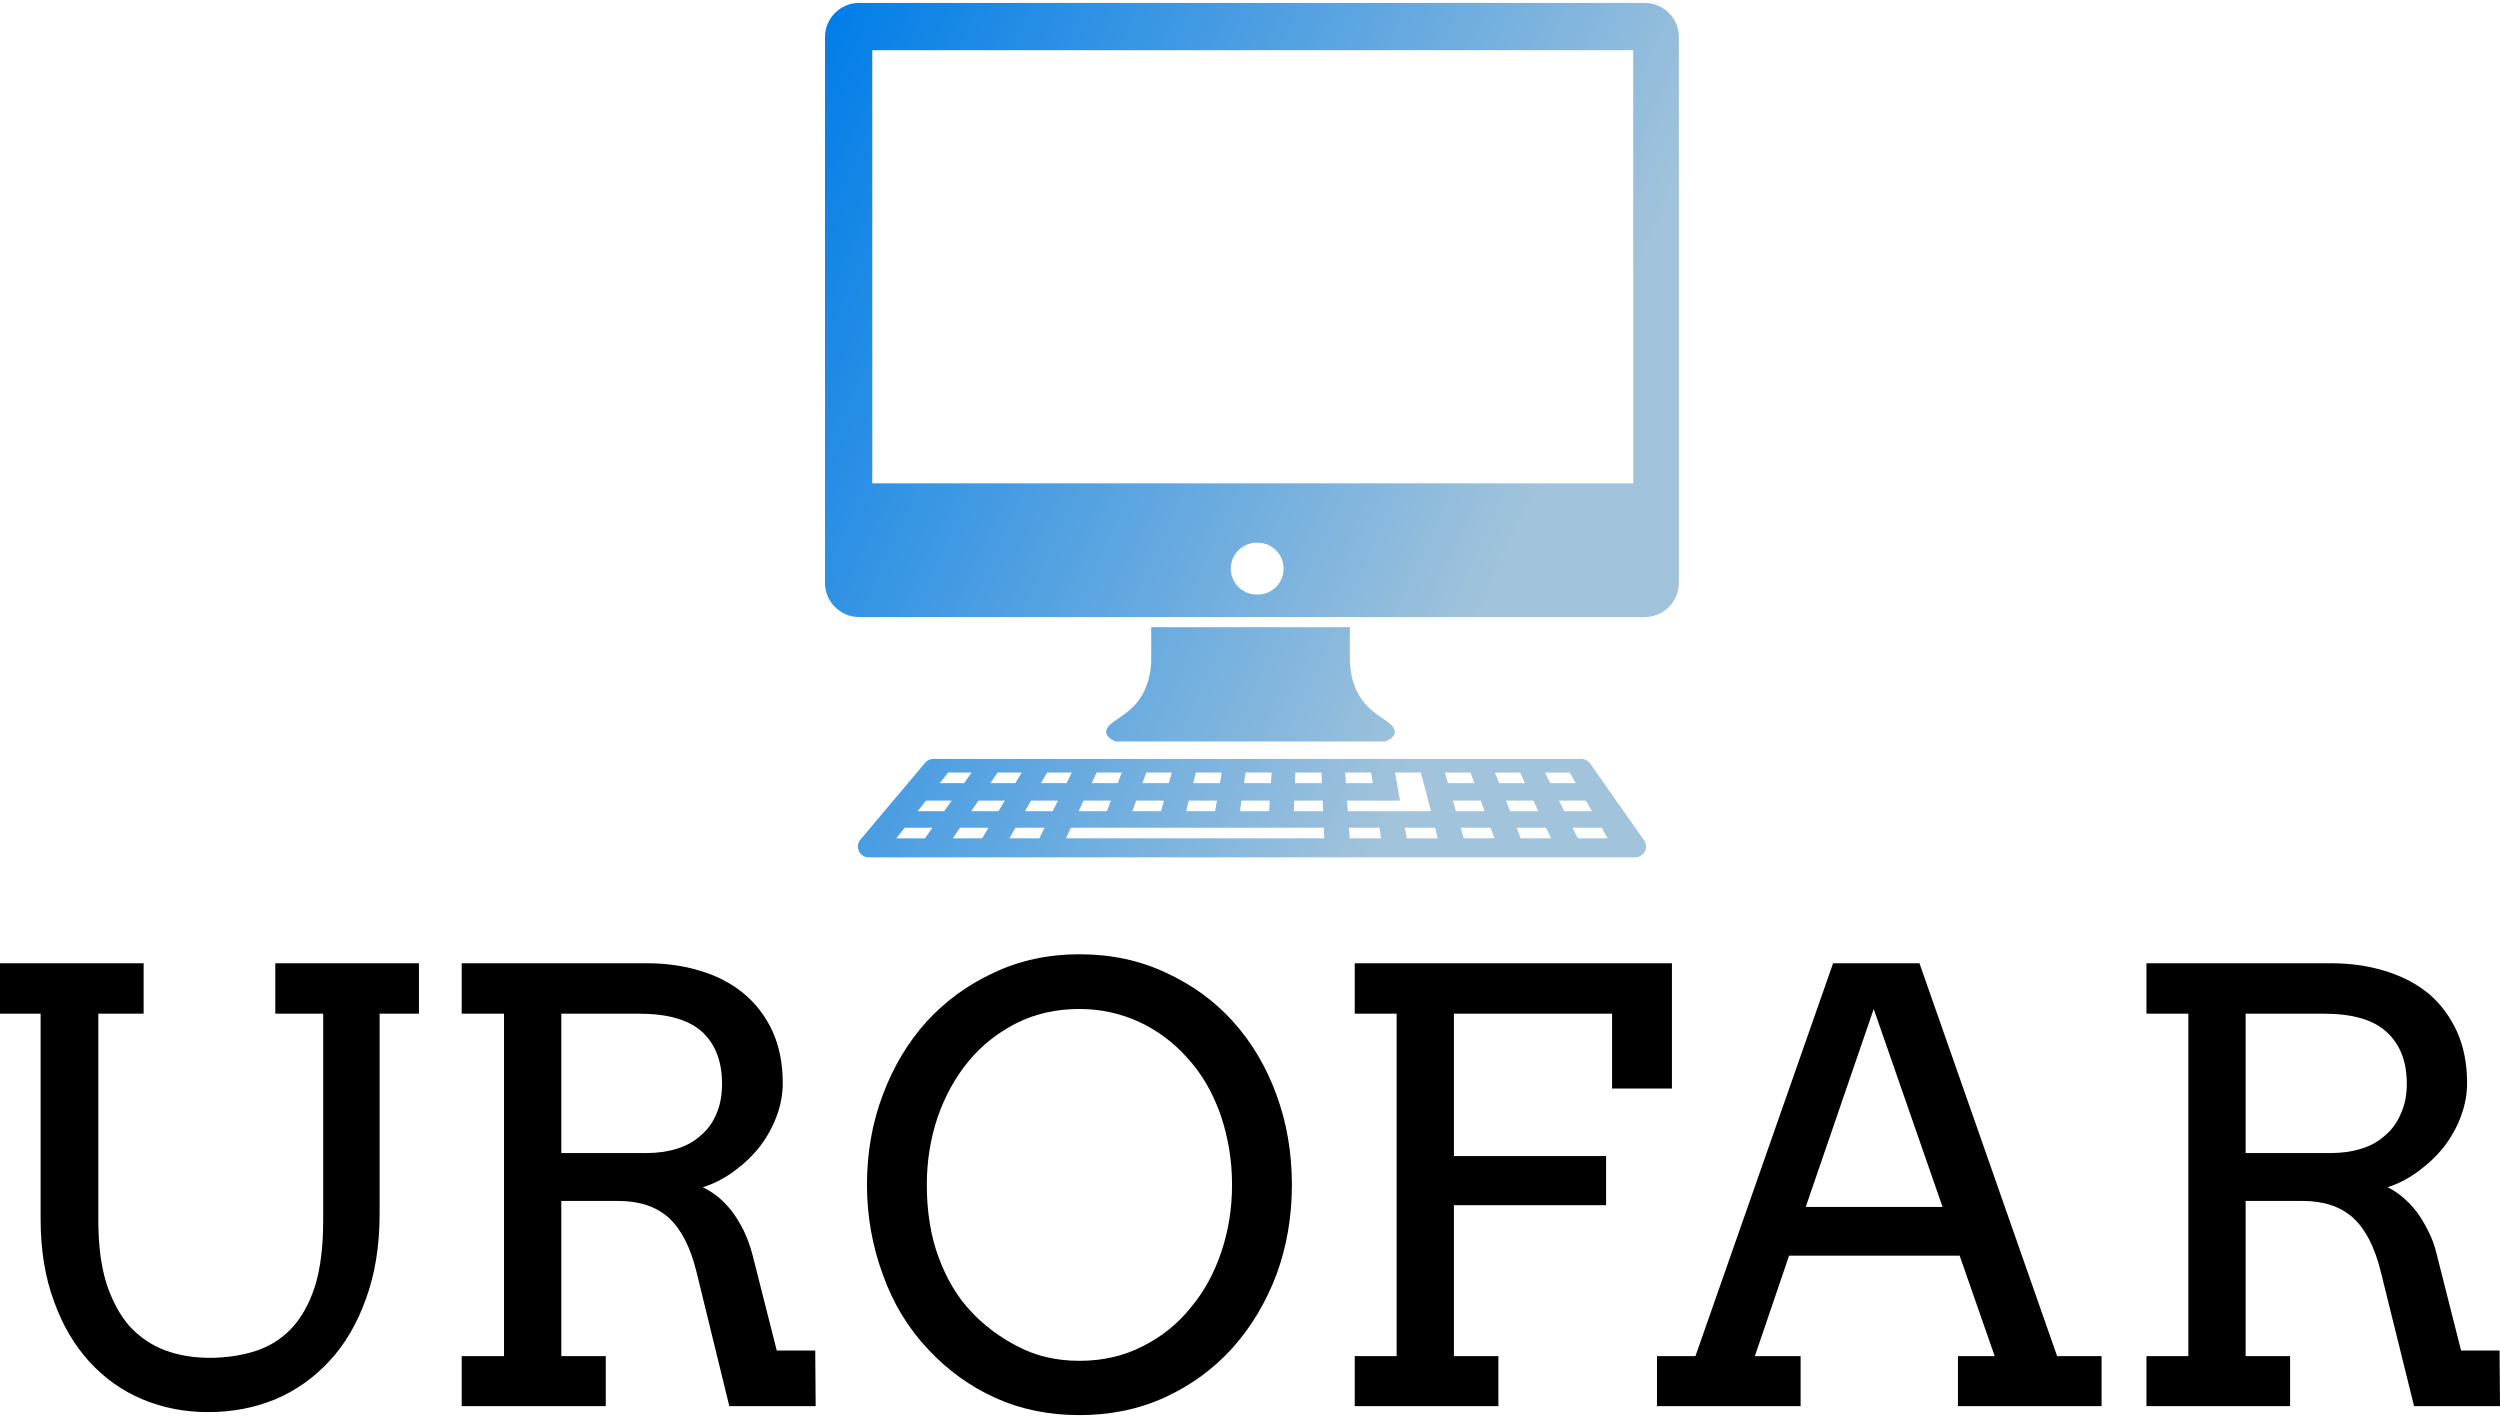
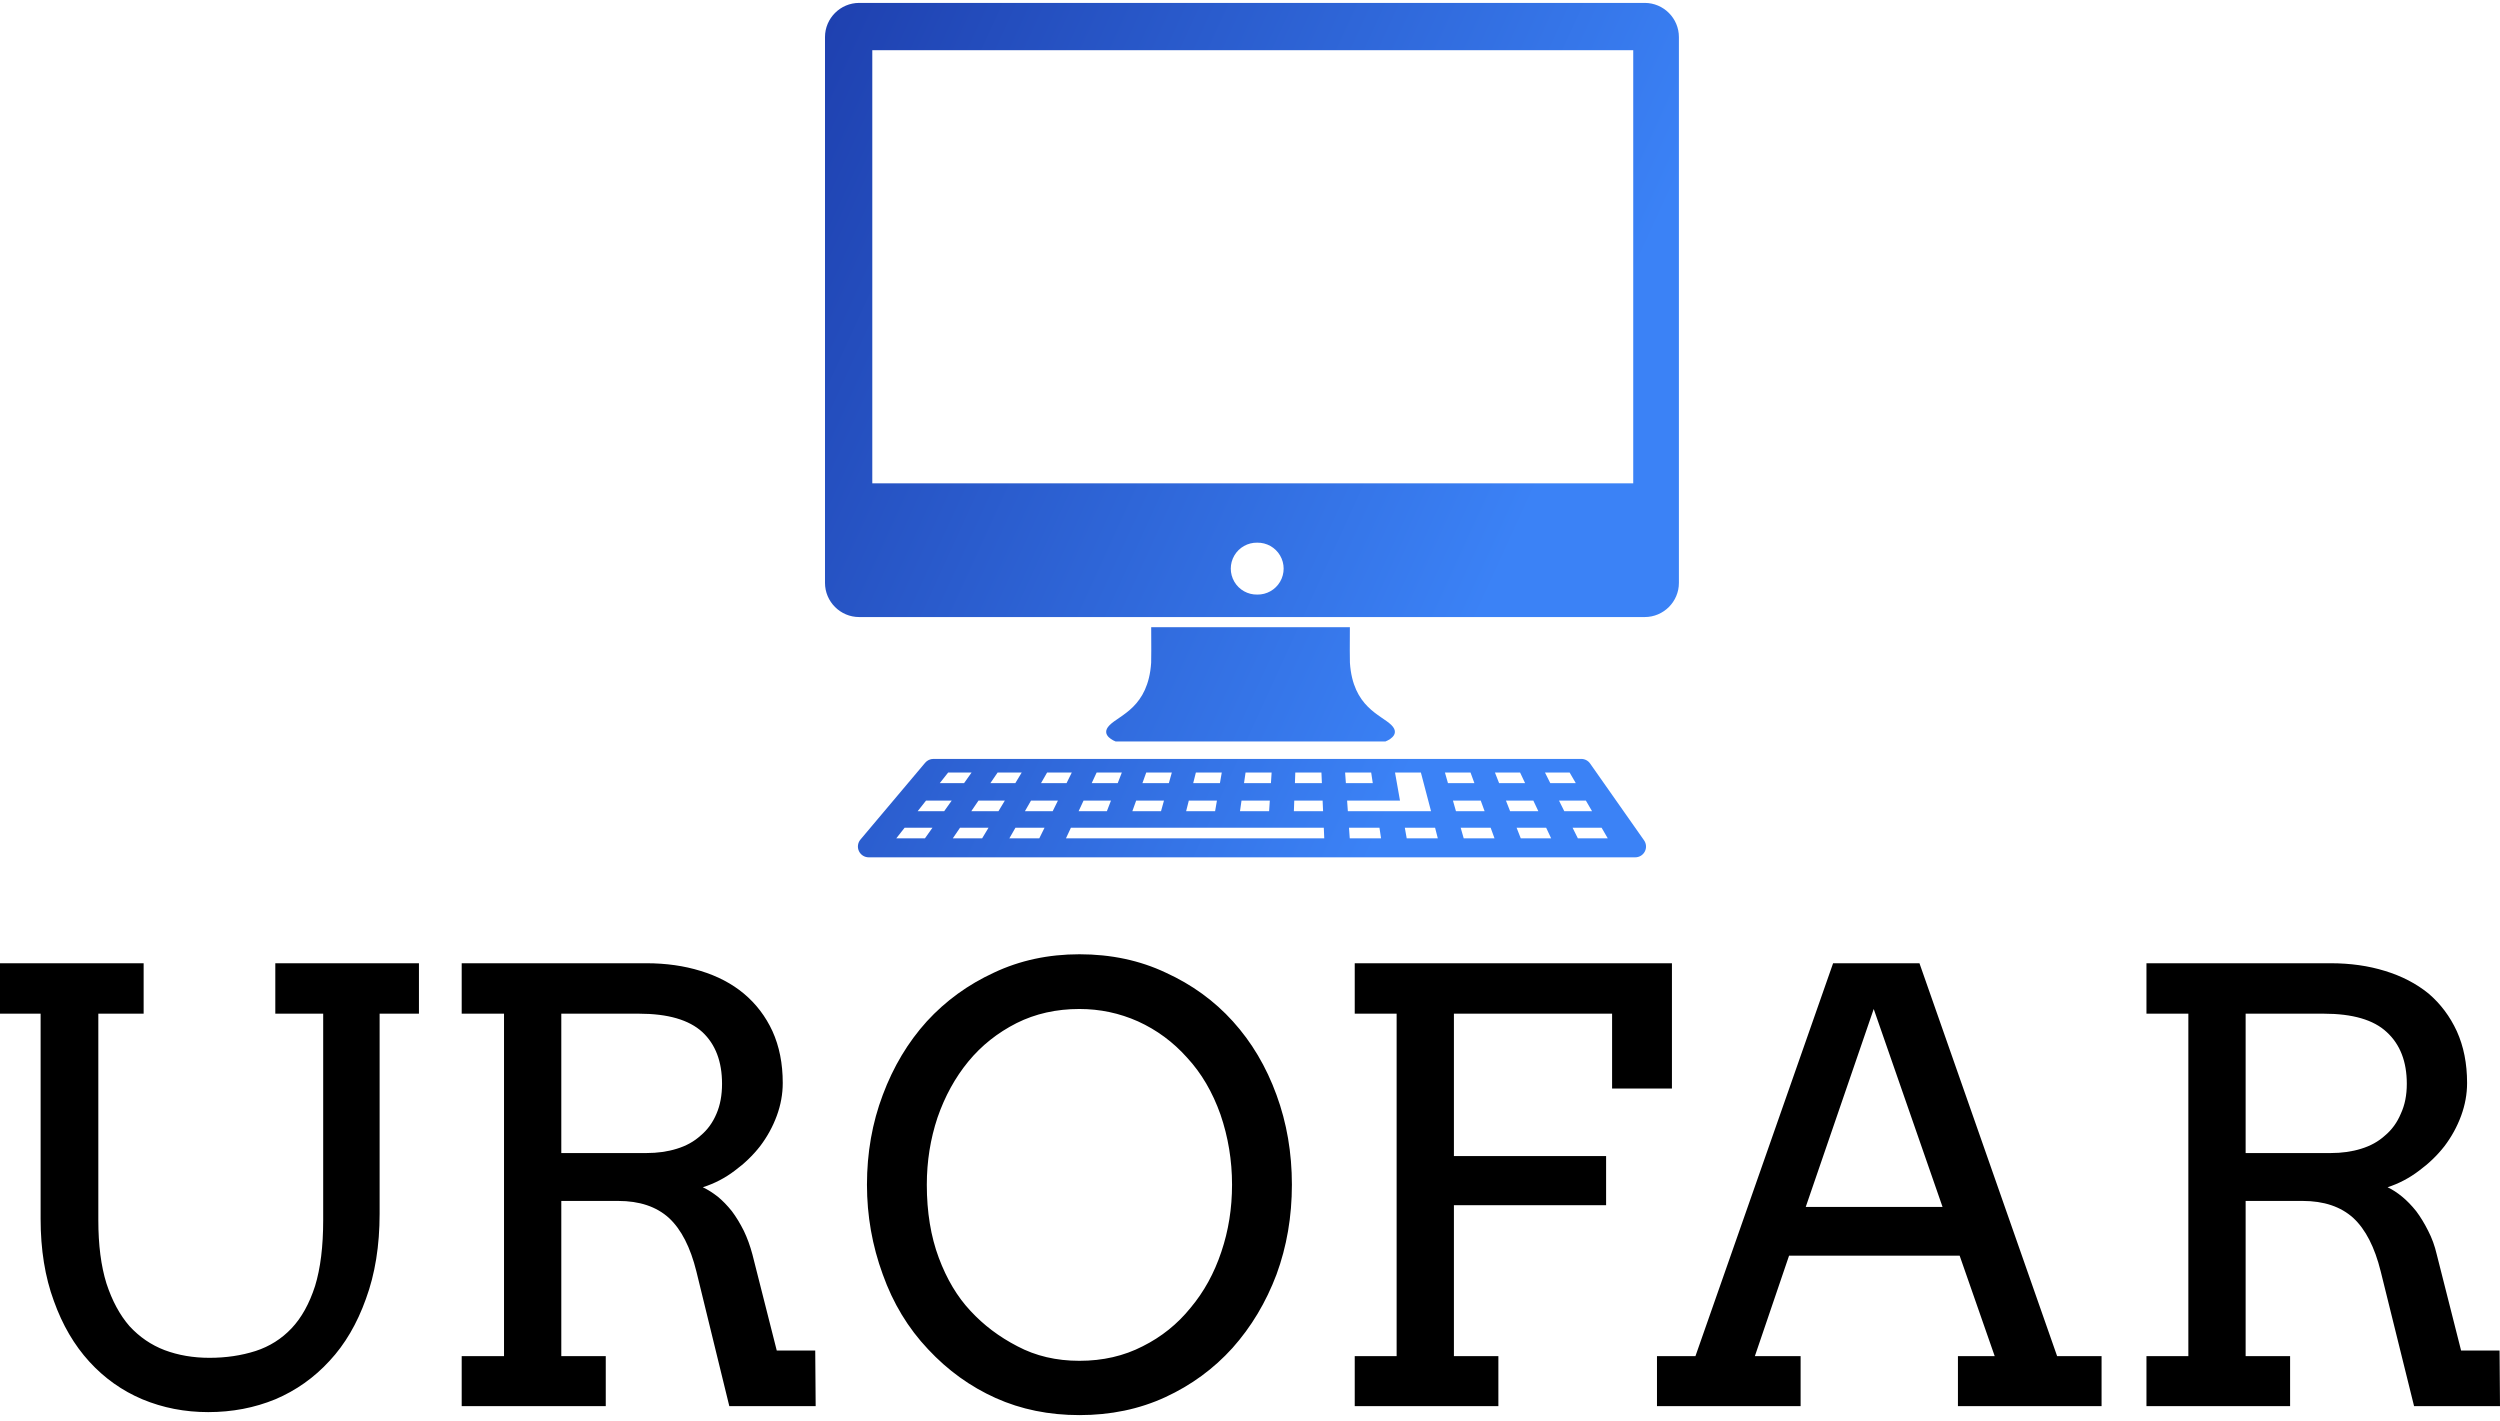
<svg xmlns="http://www.w3.org/2000/svg" data-v-423bf9ae="" viewBox="0 0 325.492 185" class="iconAbove">
-   <g data-v-423bf9ae="" id="136409e3-c43a-4c04-adb8-6688510b2bfa" fill="#000000" transform="matrix(5.565863,0,0,5.565863,-4.28572,108.2126)">
+   <g data-v-423bf9ae="" id="6112fb24-d258-4926-8013-60b0cc9746e6" fill="#000000" transform="matrix(5.565863,0,0,5.565863,-4.28572,108.2126)">
    <path d="M0.77 4.27L0.77 3.09L4.13 3.09L4.13 4.27L3.07 4.27L3.07 9.10Q3.07 9.97 3.26 10.58Q3.46 11.19 3.80 11.58Q4.15 11.96 4.62 12.14Q5.10 12.32 5.67 12.32L5.67 12.32Q6.25 12.32 6.75 12.16Q7.24 12.00 7.59 11.63Q7.94 11.26 8.14 10.64Q8.33 10.02 8.33 9.10L8.33 9.10L8.33 4.27L7.21 4.27L7.21 3.09L10.57 3.09L10.57 4.27L9.65 4.27L9.65 8.95Q9.65 10.07 9.33 10.94Q9.02 11.81 8.48 12.39Q7.94 12.98 7.21 13.29Q6.48 13.59 5.64 13.59L5.64 13.59Q4.82 13.59 4.10 13.29Q3.39 12.99 2.86 12.41Q2.33 11.83 2.03 10.99Q1.72 10.15 1.72 9.07L1.72 9.07L1.72 4.27L0.77 4.27ZM11.57 4.27L11.57 3.09L15.89 3.09Q16.58 3.09 17.16 3.27Q17.75 3.45 18.17 3.80Q18.60 4.16 18.84 4.68Q19.08 5.21 19.08 5.89L19.08 5.89Q19.08 6.28 18.94 6.66Q18.80 7.04 18.55 7.37Q18.30 7.69 17.96 7.94Q17.62 8.20 17.21 8.33L17.21 8.33Q17.38 8.41 17.56 8.55Q17.73 8.69 17.89 8.89Q18.04 9.09 18.17 9.35Q18.29 9.60 18.37 9.90L18.37 9.90L18.94 12.15L19.84 12.15L19.85 13.45L17.83 13.45L17.06 10.30Q16.85 9.45 16.42 9.05Q15.98 8.65 15.23 8.65L15.23 8.65L13.90 8.65L13.90 12.28L14.94 12.28L14.94 13.45L11.57 13.45L11.57 12.28L12.56 12.28L12.56 4.27L11.57 4.27ZM15.72 4.27L13.90 4.27L13.90 7.53L15.89 7.53Q16.28 7.53 16.60 7.43Q16.93 7.33 17.16 7.12Q17.40 6.92 17.53 6.61Q17.66 6.31 17.66 5.91L17.66 5.91Q17.66 5.13 17.20 4.70Q16.73 4.27 15.72 4.27L15.72 4.27ZM26.02 13.66L26.02 13.66Q24.95 13.66 24.06 13.26Q23.17 12.86 22.48 12.12Q21.78 11.38 21.42 10.37Q21.05 9.36 21.05 8.27L21.05 8.27Q21.05 7.15 21.42 6.17Q21.79 5.18 22.45 4.45Q23.11 3.73 24.02 3.31Q24.93 2.88 26.02 2.88L26.02 2.88Q27.13 2.88 28.04 3.31Q28.96 3.73 29.61 4.45Q30.27 5.18 30.63 6.17Q30.99 7.15 30.99 8.27L30.99 8.27Q30.99 9.39 30.63 10.37Q30.26 11.35 29.60 12.09Q28.94 12.82 28.03 13.24Q27.12 13.66 26.02 13.66ZM26.02 12.39L26.02 12.39Q26.84 12.39 27.50 12.05Q28.16 11.72 28.62 11.15Q29.09 10.59 29.34 9.84Q29.59 9.10 29.59 8.27L29.59 8.27Q29.59 7.42 29.32 6.63Q29.04 5.84 28.54 5.30Q28.05 4.75 27.39 4.45Q26.74 4.16 26.02 4.16L26.02 4.16Q25.21 4.16 24.55 4.49Q23.88 4.83 23.42 5.39Q22.96 5.95 22.70 6.70Q22.45 7.45 22.45 8.27L22.45 8.27Q22.45 9.23 22.73 9.98Q23.01 10.73 23.47 11.22Q23.93 11.72 24.57 12.05Q25.21 12.39 26.02 12.39ZM32.46 4.27L32.46 3.09L39.88 3.09L39.88 6.02L38.48 6.02L38.48 4.27L34.78 4.27L34.78 7.60L38.34 7.60L38.34 8.75L34.78 8.75L34.78 12.28L35.82 12.28L35.82 13.45L32.46 13.45L32.46 12.28L33.44 12.28L33.44 4.27L32.46 4.27ZM46.57 13.45L46.57 12.28L47.43 12.28L46.61 9.93L42.62 9.93L41.82 12.28L42.89 12.28L42.89 13.45L39.53 13.45L39.53 12.28L40.43 12.28L43.65 3.09L45.67 3.09L48.89 12.28L49.93 12.28L49.93 13.45L46.57 13.45ZM44.60 4.16L43.01 8.79L46.21 8.79L44.60 4.16ZM50.98 4.27L50.98 3.09L55.29 3.09Q55.98 3.09 56.56 3.27Q57.15 3.45 57.58 3.80Q58.00 4.16 58.24 4.68Q58.48 5.21 58.48 5.89L58.48 5.89Q58.48 6.28 58.34 6.66Q58.20 7.04 57.95 7.37Q57.70 7.69 57.36 7.94Q57.02 8.20 56.62 8.33L56.62 8.33Q56.79 8.41 56.96 8.55Q57.13 8.69 57.29 8.89Q57.44 9.09 57.57 9.35Q57.70 9.60 57.77 9.90L57.77 9.90L58.34 12.15L59.24 12.15L59.25 13.45L57.24 13.45L56.46 10.30Q56.25 9.45 55.82 9.05Q55.38 8.65 54.63 8.65L54.63 8.65L53.30 8.65L53.30 12.28L54.34 12.28L54.34 13.45L50.98 13.45L50.98 12.28L51.96 12.28L51.96 4.27L50.98 4.27ZM55.13 4.27L53.30 4.27L53.30 7.53L55.29 7.53Q55.68 7.53 56.00 7.43Q56.33 7.33 56.56 7.12Q56.80 6.92 56.93 6.61Q57.07 6.31 57.07 5.91L57.07 5.91Q57.07 5.13 56.60 4.70Q56.14 4.27 55.13 4.27L55.13 4.27Z" />
  </g>
  <defs data-v-423bf9ae="">
-     <linearGradient data-v-423bf9ae="" gradientTransform="rotate(25)" id="92cd9b68-0eb6-45e3-aa50-3e576acb3de2" x1="0%" y1="0%" x2="100%" y2="0%">
-       <stop data-v-423bf9ae="" offset="0%" style="stop-color: rgb(0, 125, 232); stop-opacity: 1;" />
-       <stop data-v-423bf9ae="" offset="100%" style="stop-color: rgb(161, 195, 219); stop-opacity: 1;" />
+     <linearGradient data-v-423bf9ae="" gradientTransform="rotate(25)" id="7782922e-3b93-4c38-9139-9da21f224ff4" x1="0%" y1="0%" x2="100%" y2="0%">
+       <stop data-v-423bf9ae="" offset="0%" style="stop-color: rgb(30, 64, 175); stop-opacity: 1;" />
+       <stop data-v-423bf9ae="" offset="100%" style="stop-color: rgb(59, 130, 246); stop-opacity: 1;" />
    </linearGradient>
  </defs>
-   <g data-v-423bf9ae="" id="ec54e6ad-aba1-4b7b-94dc-51c6912df3b7" transform="matrix(1.111767,0,0,1.111767,107.4117,0.3788547)" stroke="none" fill="url(#92cd9b68-0eb6-45e3-aa50-3e576acb3de2)">
+   <g data-v-423bf9ae="" id="d629c04e-3ef5-4138-a7bc-a8c9bdb07398" transform="matrix(1.111767,0,0,1.111767,107.4117,0.3788547)" stroke="none" fill="url(#7782922e-3b93-4c38-9139-9da21f224ff4)">
    <path d="M89.6 89.072a1.26 1.26 0 00-1.033-.538h-75.87c-.373 0-.726.164-.966.449L4.15 97.981a1.265 1.265 0 00.966 2.078h89.767a1.262 1.262 0 001.035-1.99L89.6 89.072zm-2.399 1.054l.721 1.242h-2.986l-.621-1.242h2.886zm-32.125 0h3.061l.053 1.242h-3.158l.044-1.242zm-.121 3.287h3.32l.055 1.241h-3.42l.045-1.241zm-5.703-3.287h3.052l-.08 1.242h-3.152l.18-1.242zm-.474 3.287h3.314l-.082 1.241h-3.411l.179-1.241zm-5.345-3.287h3.032l-.214 1.242h-3.13l.312-1.242zm-.827 3.287h3.293l-.214 1.241h-3.392l.313-1.241zm-4.986-3.287h2.997l-.347 1.242h-3.095l.445-1.242zm-1.18 3.287h3.258l-.346 1.241h-3.357l.445-1.241zm-4.627-3.287h2.95l-.48 1.242h-3.048l.578-1.242zm-1.532 3.287h3.21l-.479 1.241h-3.31l.579-1.241zm-4.269-3.287h2.891l-.613 1.242H25.3l.712-1.242zm-5.796 0h2.822l-.747 1.242H19.37l.846-1.242zm-5.793 0h2.745l-.879 1.242h-2.844l.978-1.242zm-2.718 7.71H8.346l.978-1.24h3.259l-.878 1.24zm2.255-3.182h-3.105l.978-1.241h3.007l-.88 1.241zm4.442 3.182h-3.436l.845-1.24h3.337l-.746 1.24zm1.914-3.182h-3.183l.845-1.241h3.084l-.746 1.241zm4.779 3.182h-3.504l.711-1.24h3.406l-.613 1.24zm1.572-3.182h-3.251l.711-1.241h3.152l-.612 1.241zm1.552 3.182l.578-1.24h29.617l.053 1.24H28.219zm32.691-7.71h3.053l.186 1.242h-3.15l-.089-1.242zm.233 3.287h6.193l-.582-3.287h3.029l1.189 4.528H61.23l-.087-1.241zm.31 4.423l-.088-1.24h3.568l.186 1.24h-3.666zm6.67 0l-.221-1.24h3.545l.318 1.24h-3.642zm4.477-7.71h2.996l.453 1.242h-3.096l-.353-1.242zm.937 3.287h3.256l.451 1.241H73.89l-.353-1.241zm1.262 4.423l-.354-1.24h3.51l.451 1.24h-3.607zm3.656-7.71H81.4l.586 1.242h-3.045l-.486-1.242zm1.289 3.287h3.207l.586 1.241H80.23l-.486-1.241zm1.736 4.423l-.486-1.24h3.461l.584 1.24H81.48zm4.477-4.423h3.148l.721 1.241h-3.25l-.619-1.241zm2.211 4.423l-.619-1.24h3.4l.719 1.24h-3.5zM33.333 84.576c-1.216 1.216.695 1.911.695 1.911h31.613s1.91-.695.695-1.911c-1.217-1.216-4.518-2.085-4.863-7.296-.027-.409-.011-2.043-.006-4.169H38.201c.005 2.126.022 3.76-.005 4.169-.347 5.211-3.648 6.08-4.863 7.296zM96 0H4C1.8 0 0 1.8 0 4v63.921c0 2.2 1.8 4 4 4h92c2.2 0 4-1.8 4-4V4c0-2.2-1.8-4-4-4zM50.616 69.289a3.04 3.04 0 110-6.079 3.04 3.04 0 110 6.079zm44.035-13.027H5.539V5.539h89.112v50.723z" />
  </g>
</svg>
